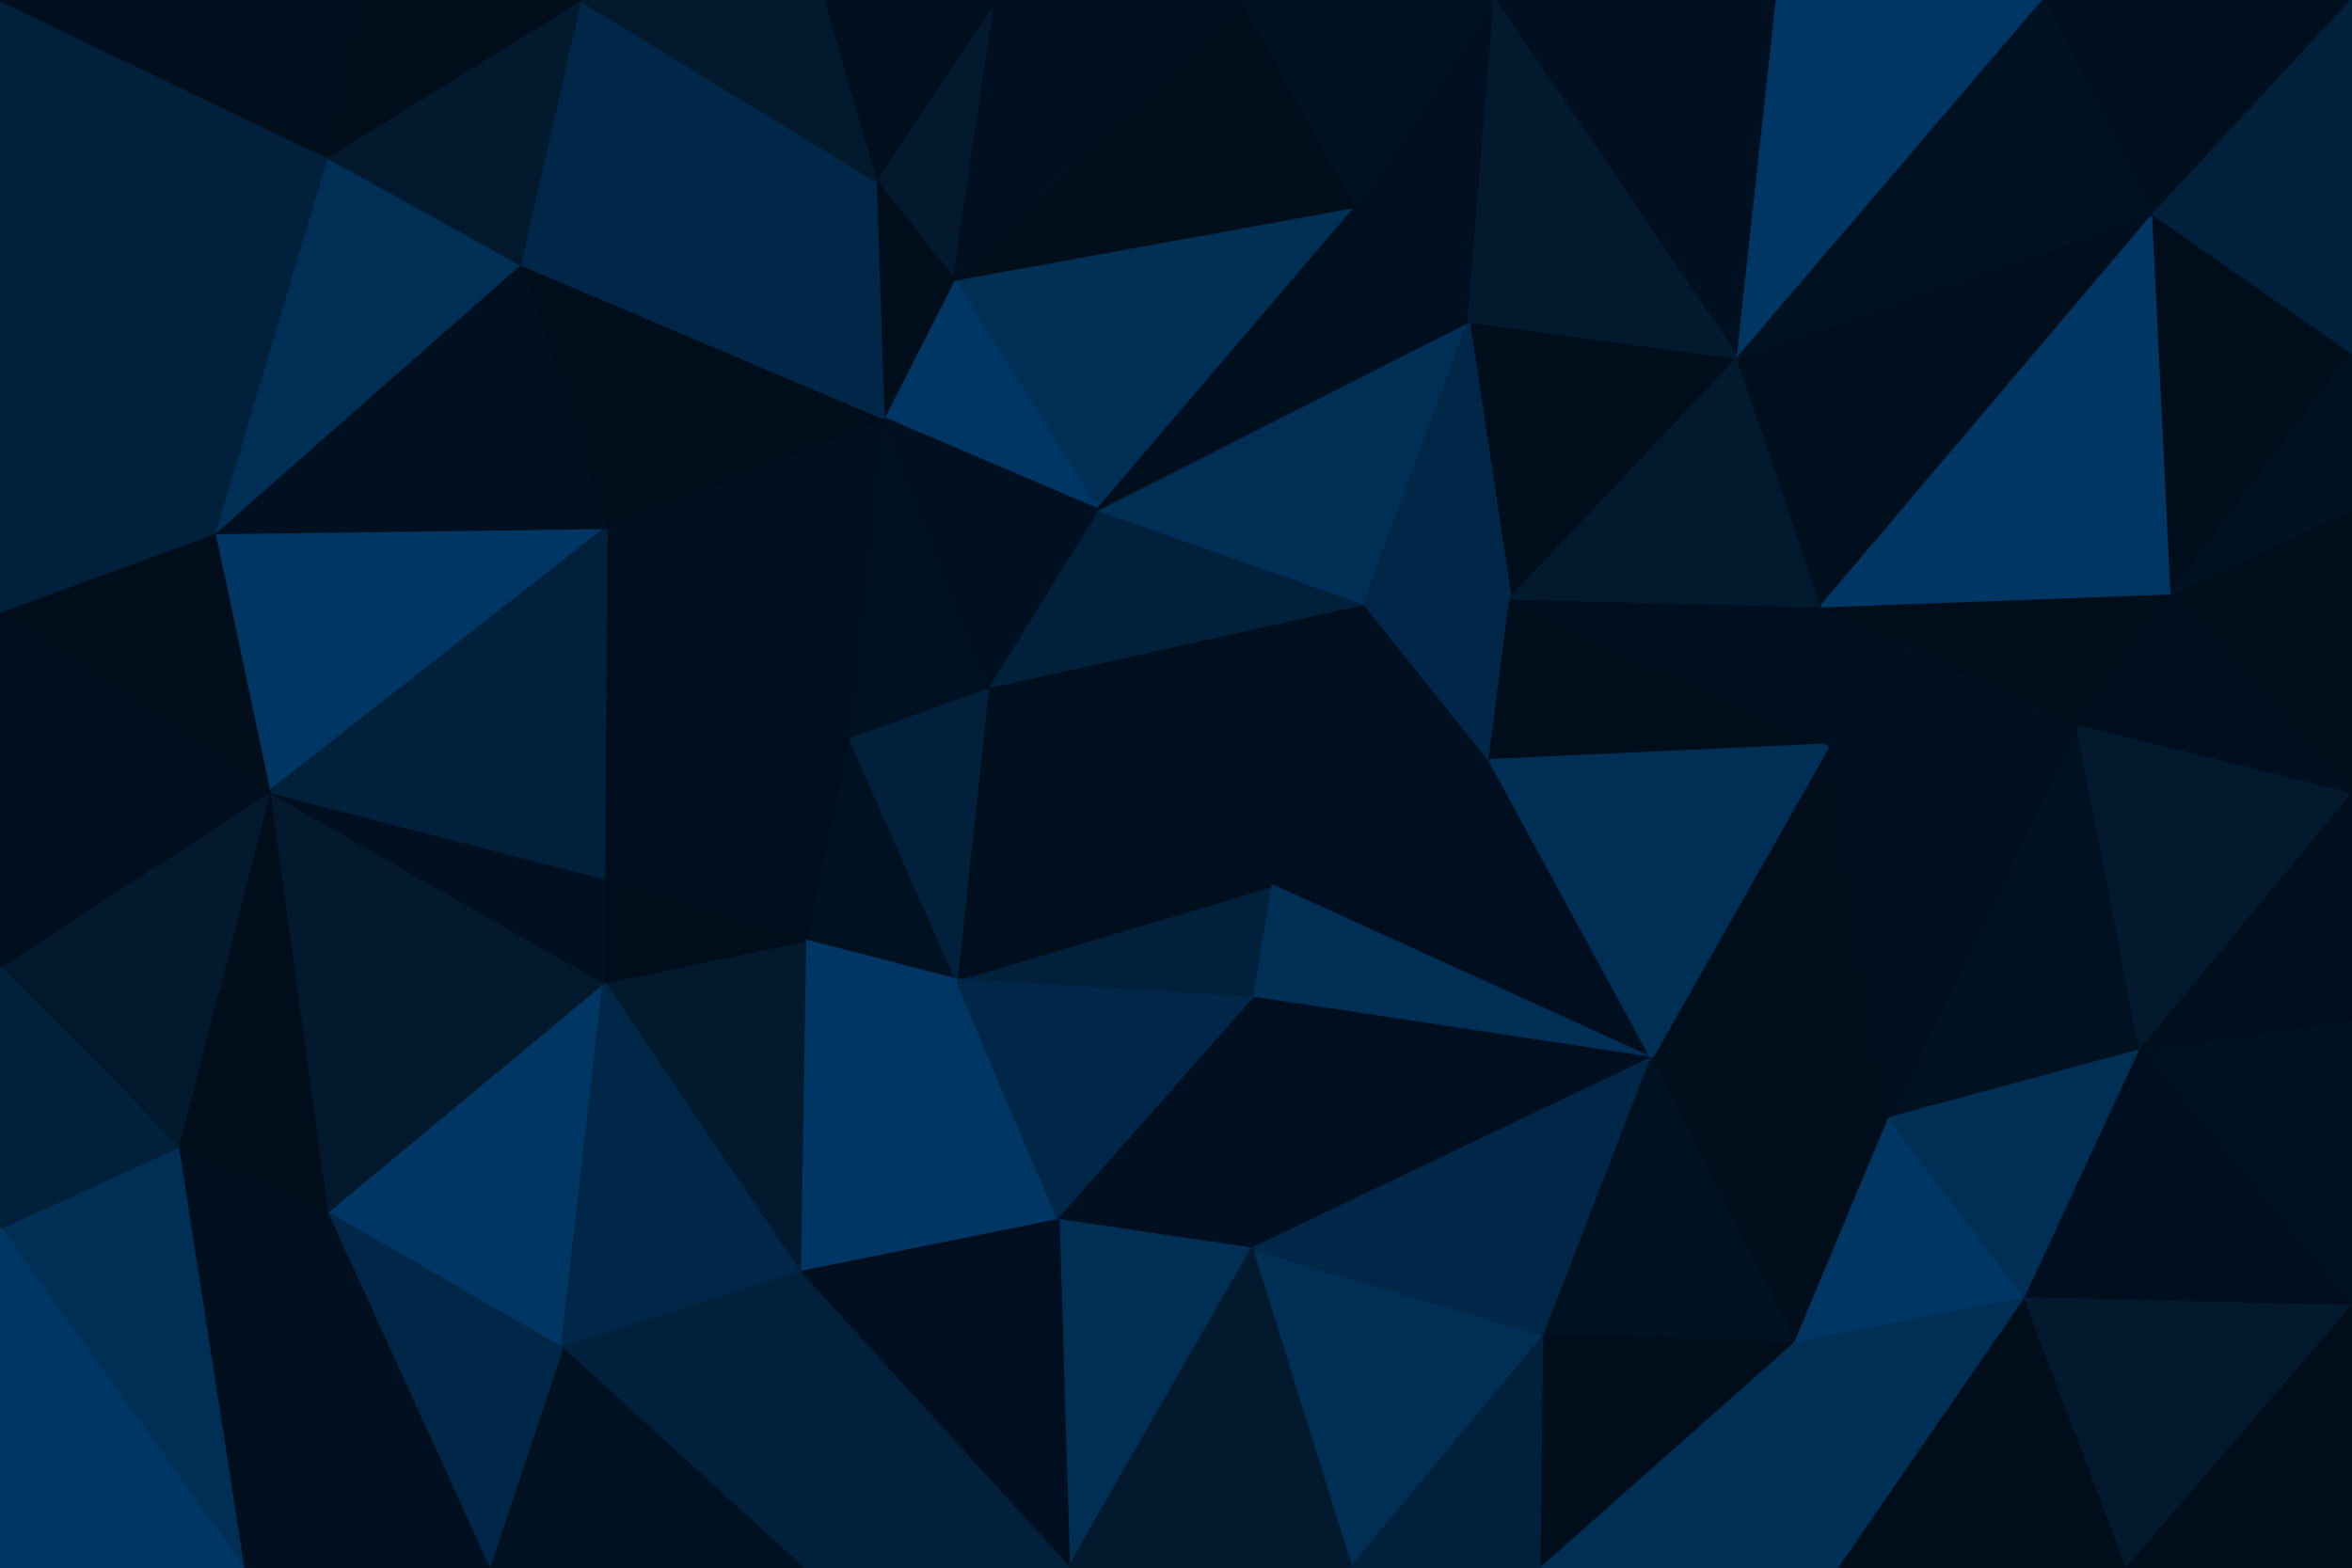
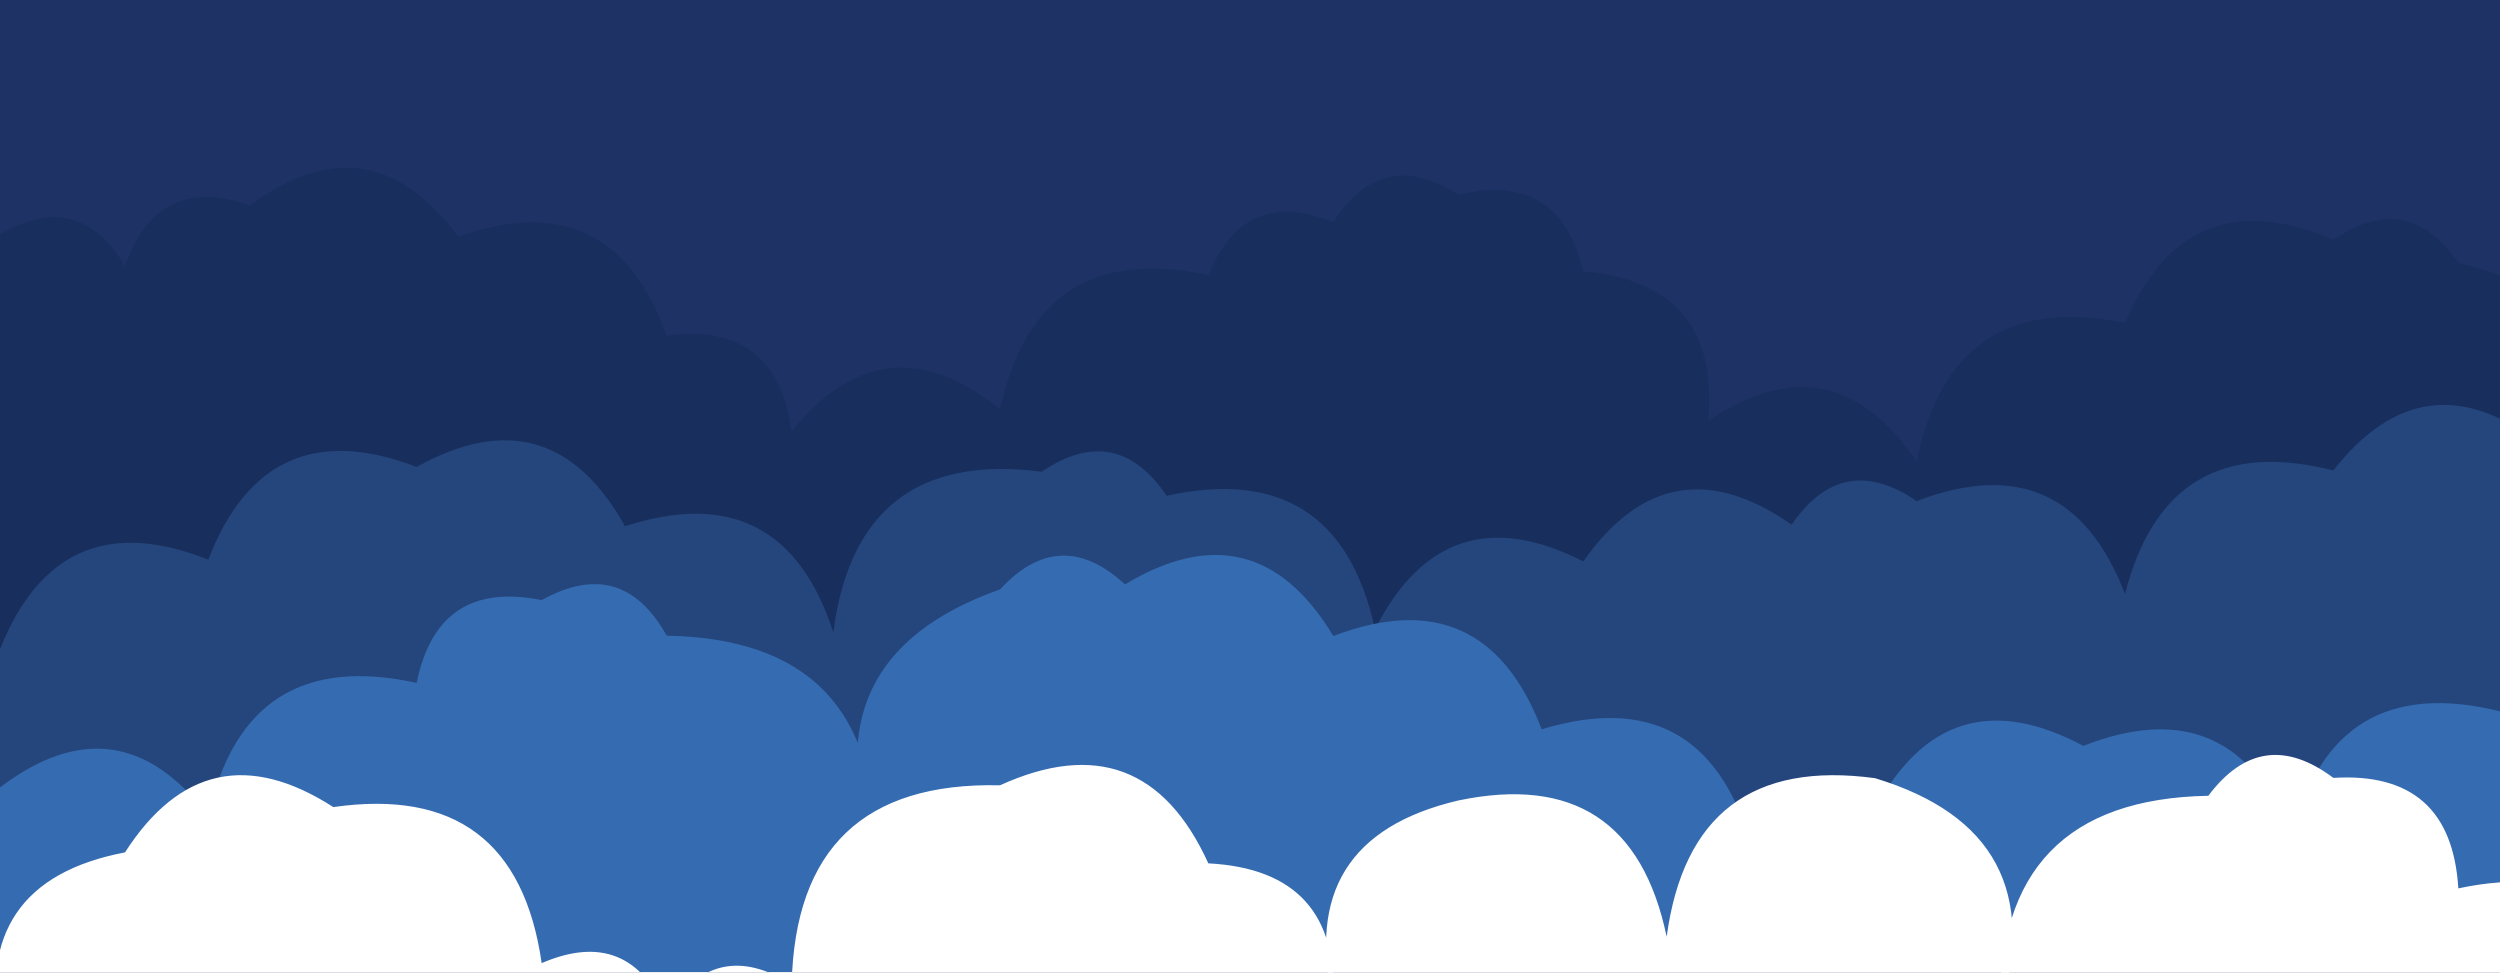
- <svg xmlns="http://www.w3.org/2000/svg" id="visual" viewBox="0 0 900 600" width="900" height="600" version="1.1">
-   <g stroke-width="1" stroke-linejoin="bevel">
-     <path d="M487 339L366 375L480 382Z" fill="#01203b" stroke="#01203b" />
-     <path d="M487 339L378 263L366 375Z" fill="#000f1e" stroke="#000f1e" />
-     <path d="M325 282L308 360L366 375Z" fill="#001122" stroke="#001122" />
-     <path d="M306 487L405 467L366 375Z" fill="#003664" stroke="#003664" />
-     <path d="M366 375L405 467L480 382Z" fill="#002748" stroke="#002748" />
-     <path d="M378 263L325 282L366 375Z" fill="#01203b" stroke="#01203b" />
-     <path d="M405 467L479 478L480 382Z" fill="#001021" stroke="#001021" />
-     <path d="M632 405L570 291L487 339Z" fill="#000f1f" stroke="#000f1f" />
-     <path d="M570 291L522 231L487 339Z" fill="#001021" stroke="#001021" />
-     <path d="M487 339L522 231L378 263Z" fill="#000f1e" stroke="#000f1e" />
-     <path d="M522 231L420 195L378 263Z" fill="#01203b" stroke="#01203b" />
-     <path d="M378 263L338 160L325 282Z" fill="#001122" stroke="#001122" />
-     <path d="M632 405L487 339L480 382Z" fill="#002f56" stroke="#002f56" />
-     <path d="M308 360L306 487L366 375Z" fill="#003664" stroke="#003664" />
-     <path d="M405 467L409 600L479 478Z" fill="#002f56" stroke="#002f56" />
-     <path d="M232 202L231 336L325 282Z" fill="#000f1e" stroke="#000f1e" />
-     <path d="M325 282L231 336L308 360Z" fill="#000f1e" stroke="#000f1e" />
-     <path d="M308 360L231 376L306 487Z" fill="#02192e" stroke="#02192e" />
-     <path d="M231 336L231 376L308 360Z" fill="#000e1c" stroke="#000e1c" />
-     <path d="M570 291L578 229L522 231Z" fill="#002748" stroke="#002748" />
-     <path d="M519 79L365 107L420 195Z" fill="#002f56" stroke="#002f56" />
-     <path d="M365 107L338 160L420 195Z" fill="#003664" stroke="#003664" />
-     <path d="M420 195L338 160L378 263Z" fill="#001021" stroke="#001021" />
-     <path d="M479 478L632 405L480 382Z" fill="#000f1f" stroke="#000f1f" />
-     <path d="M570 291L700 285L578 229Z" fill="#000e1c" stroke="#000e1c" />
-     <path d="M517 600L591 511L479 478Z" fill="#002f56" stroke="#002f56" />
-     <path d="M479 478L591 511L632 405Z" fill="#002748" stroke="#002748" />
-     <path d="M338 160L232 202L325 282Z" fill="#001021" stroke="#001021" />
-     <path d="M306 487L409 600L405 467Z" fill="#000f1f" stroke="#000f1f" />
-     <path d="M562 123L420 195L522 231Z" fill="#002f56" stroke="#002f56" />
-     <path d="M338 160L199 101L232 202Z" fill="#000d1b" stroke="#000d1b" />
-     <path d="M409 600L517 600L479 478Z" fill="#02192e" stroke="#02192e" />
-     <path d="M665 137L562 123L578 229Z" fill="#000e1c" stroke="#000e1c" />
-     <path d="M578 229L562 123L522 231Z" fill="#002748" stroke="#002748" />
-     <path d="M125 464L215 516L231 376Z" fill="#003664" stroke="#003664" />
-     <path d="M231 376L215 516L306 487Z" fill="#002748" stroke="#002748" />
-     <path d="M306 487L307 600L409 600Z" fill="#01203b" stroke="#01203b" />
-     <path d="M125 464L231 376L103 303Z" fill="#02192e" stroke="#02192e" />
-     <path d="M215 516L307 600L306 487Z" fill="#01203b" stroke="#01203b" />
-     <path d="M723 428L700 285L632 405Z" fill="#000e1c" stroke="#000e1c" />
-     <path d="M632 405L700 285L570 291Z" fill="#002f56" stroke="#002f56" />
-     <path d="M562 123L519 79L420 195Z" fill="#000f1e" stroke="#000f1e" />
-     <path d="M381 0L335 69L365 107Z" fill="#02192e" stroke="#02192e" />
-     <path d="M365 107L335 69L338 160Z" fill="#000d1b" stroke="#000d1b" />
-     <path d="M700 285L697 232L578 229Z" fill="#000f1f" stroke="#000f1f" />
-     <path d="M562 123L572 0L519 79Z" fill="#001021" stroke="#001021" />
-     <path d="M517 600L590 600L591 511Z" fill="#01203b" stroke="#01203b" />
-     <path d="M687 514L723 428L632 405Z" fill="#000d1b" stroke="#000d1b" />
-     <path d="M687 514L632 405L591 511Z" fill="#001122" stroke="#001122" />
-     <path d="M700 285L795 278L697 232Z" fill="#001021" stroke="#001021" />
-     <path d="M590 600L687 514L591 511Z" fill="#000e1c" stroke="#000e1c" />
-     <path d="M103 303L231 376L231 336Z" fill="#001021" stroke="#001021" />
-     <path d="M215 516L187 600L307 600Z" fill="#001122" stroke="#001122" />
-     <path d="M697 232L665 137L578 229Z" fill="#02192e" stroke="#02192e" />
-     <path d="M82 204L103 303L232 202Z" fill="#003664" stroke="#003664" />
-     <path d="M232 202L103 303L231 336Z" fill="#01203b" stroke="#01203b" />
-     <path d="M335 69L199 101L338 160Z" fill="#002748" stroke="#002748" />
-     <path d="M125 464L187 600L215 516Z" fill="#002748" stroke="#002748" />
-     <path d="M475 0L365 107L519 79Z" fill="#000d1b" stroke="#000d1b" />
-     <path d="M475 0L381 0L365 107Z" fill="#001021" stroke="#001021" />
-     <path d="M335 69L222 0L199 101Z" fill="#002748" stroke="#002748" />
-     <path d="M572 0L475 0L519 79Z" fill="#001122" stroke="#001122" />
-     <path d="M103 303L68 439L125 464Z" fill="#000e1c" stroke="#000e1c" />
-     <path d="M125 464L93 600L187 600Z" fill="#001021" stroke="#001021" />
-     <path d="M381 0L315 0L335 69Z" fill="#000f1e" stroke="#000f1e" />
-     <path d="M199 101L82 204L232 202Z" fill="#001021" stroke="#001021" />
-     <path d="M103 303L0 370L68 439Z" fill="#02192e" stroke="#02192e" />
-     <path d="M590 600L704 600L687 514Z" fill="#002f56" stroke="#002f56" />
-     <path d="M687 514L775 497L723 428Z" fill="#003664" stroke="#003664" />
-     <path d="M819 402L795 278L723 428Z" fill="#001122" stroke="#001122" />
-     <path d="M723 428L795 278L700 285Z" fill="#000f1f" stroke="#000f1f" />
-     <path d="M697 232L824 82L665 137Z" fill="#000f1e" stroke="#000f1e" />
-     <path d="M704 600L775 497L687 514Z" fill="#002f56" stroke="#002f56" />
-     <path d="M680 0L572 0L665 137Z" fill="#001021" stroke="#001021" />
-     <path d="M665 137L572 0L562 123Z" fill="#02192e" stroke="#02192e" />
-     <path d="M775 497L819 402L723 428Z" fill="#002f56" stroke="#002f56" />
-     <path d="M315 0L222 0L335 69Z" fill="#02192e" stroke="#02192e" />
-     <path d="M199 101L125 60L82 204Z" fill="#002f56" stroke="#002f56" />
-     <path d="M68 439L93 600L125 464Z" fill="#000f1e" stroke="#000f1e" />
-     <path d="M222 0L125 60L199 101Z" fill="#02192e" stroke="#02192e" />
-     <path d="M900 304L831 227L795 278Z" fill="#000f1f" stroke="#000f1f" />
-     <path d="M795 278L831 227L697 232Z" fill="#000d1b" stroke="#000d1b" />
-     <path d="M0 312L0 370L103 303Z" fill="#000f1e" stroke="#000f1e" />
-     <path d="M68 439L0 470L93 600Z" fill="#002f56" stroke="#002f56" />
-     <path d="M0 312L103 303L0 234Z" fill="#000f1f" stroke="#000f1f" />
-     <path d="M0 234L103 303L82 204Z" fill="#000e1c" stroke="#000e1c" />
-     <path d="M782 0L680 0L665 137Z" fill="#003664" stroke="#003664" />
-     <path d="M0 90L0 234L82 204Z" fill="#01203b" stroke="#01203b" />
-     <path d="M0 370L0 470L68 439Z" fill="#01203b" stroke="#01203b" />
-     <path d="M222 0L137 0L125 60Z" fill="#000d1b" stroke="#000d1b" />
-     <path d="M125 60L0 90L82 204Z" fill="#01203b" stroke="#01203b" />
-     <path d="M704 600L814 600L775 497Z" fill="#000e1c" stroke="#000e1c" />
-     <path d="M900 500L900 390L819 402Z" fill="#001122" stroke="#001122" />
-     <path d="M819 402L900 304L795 278Z" fill="#02192e" stroke="#02192e" />
-     <path d="M900 500L819 402L775 497Z" fill="#000f1f" stroke="#000f1f" />
-     <path d="M900 390L900 304L819 402Z" fill="#000f1e" stroke="#000f1e" />
-     <path d="M831 227L824 82L697 232Z" fill="#003664" stroke="#003664" />
-     <path d="M900 135L824 82L831 227Z" fill="#000d1b" stroke="#000d1b" />
-     <path d="M0 470L0 600L93 600Z" fill="#003664" stroke="#003664" />
-     <path d="M814 600L900 500L775 497Z" fill="#02192e" stroke="#02192e" />
-     <path d="M0 0L0 90L125 60Z" fill="#01203b" stroke="#01203b" />
-     <path d="M900 304L900 195L831 227Z" fill="#000d1b" stroke="#000d1b" />
-     <path d="M900 0L782 0L824 82Z" fill="#000f1e" stroke="#000f1e" />
-     <path d="M824 82L782 0L665 137Z" fill="#001122" stroke="#001122" />
-     <path d="M900 195L900 135L831 227Z" fill="#001122" stroke="#001122" />
-     <path d="M814 600L900 600L900 500Z" fill="#000e1c" stroke="#000e1c" />
-     <path d="M137 0L0 0L125 60Z" fill="#000f1e" stroke="#000f1e" />
-     <path d="M900 135L900 0L824 82Z" fill="#01203b" stroke="#01203b" />
+ <svg xmlns="http://www.w3.org/2000/svg" version="1.1" width="1440" height="560" preserveAspectRatio="none" viewBox="0 0 1440 560">
+   <g mask="url(&quot;#SvgjsMask1036&quot;)" fill="none">
+     <rect width="1440" height="560" x="0" y="0" fill="#1e3266" />
+     <path d="M1488 560L0 560 L0 135.17Q45.06 108.22, 72 153.28Q90.48 99.77, 144 118.25Q213.05 67.3, 264 136.35Q352.51 104.86, 384 193.36Q447.5 184.86, 456 248.35Q509.69 182.05, 576 235.74Q597.37 137.11, 696 158.48Q716.71 107.19, 768 127.9Q796.11 84, 840 112.11Q898.09 98.19, 912 156.28Q991 163.28, 984 242.27Q1055.85 194.12, 1104 265.96Q1123.94 165.9, 1224 185.85Q1260.13 101.97, 1344 138.1Q1386.67 108.77, 1416 151.44Q1508.64 172.09, 1488 264.73z" fill="#182f5d" />
+     <path d="M1464 560L0 560 L0 373.98Q34.21 288.19, 120 322.4Q153.29 235.69, 240 268.98Q317.08 226.06, 360 303.15Q450.55 273.7, 480 364.25Q493.75 258, 600 271.74Q642.92 242.66, 672 285.58Q770.43 264.01, 792 362.44Q832.47 282.91, 912 323.38Q961.44 252.82, 1032 302.27Q1061.18 259.45, 1104 288.63Q1190.77 255.4, 1224 342.18Q1248.42 246.6, 1344 271.02Q1396.67 203.69, 1464 256.37z" fill="#25467d" />
+     <path d="M1560 560L0 560 L0 453.56Q68.25 401.81, 120 470.06Q141.65 371.71, 240 393.36Q252.16 333.52, 312 345.69Q358.24 319.93, 384 366.16Q506.07 368.24, 504 490.31Q464.6 378.91, 576 339.51Q610.57 302.07, 648 336.64Q722.86 291.5, 768 366.36Q854.87 333.23, 888 420.1Q980.05 392.15, 1008 484.2Q1034.89 439.1, 1080 465.99Q1121.83 387.82, 1200 429.65Q1286.16 395.81, 1320 481.98Q1343.88 385.87, 1440 409.75Q1471.56 321.31, 1560 352.86z" fill="#356cb1" />
+     <path d="M1536 560L0 560 L0 596.89Q-16.96 507.93, 72 490.98Q118.95 417.93, 192 464.88Q296.94 449.82, 312 554.76Q362.34 533.1, 384 583.44Q411.75 539.2, 456 566.95Q458.69 449.64, 576 452.33Q658.48 414.81, 696 497.29Q771.96 501.25, 768 577.21Q745.93 483.14, 840 461.08Q939.23 440.31, 960 539.55Q974.34 433.89, 1080 448.23Q1183.27 479.5, 1152 582.77Q1149.8 460.57, 1272 458.37Q1302.85 417.22, 1344 448.06Q1411.83 443.88, 1416 511.71Q1514.82 490.52, 1536 589.34z" fill="white" />
  </g>
+   <defs>
+     <mask id="SvgjsMask1036">
+       <rect width="1440" height="560" fill="#ffffff" />
+     </mask>
+   </defs>
</svg>
